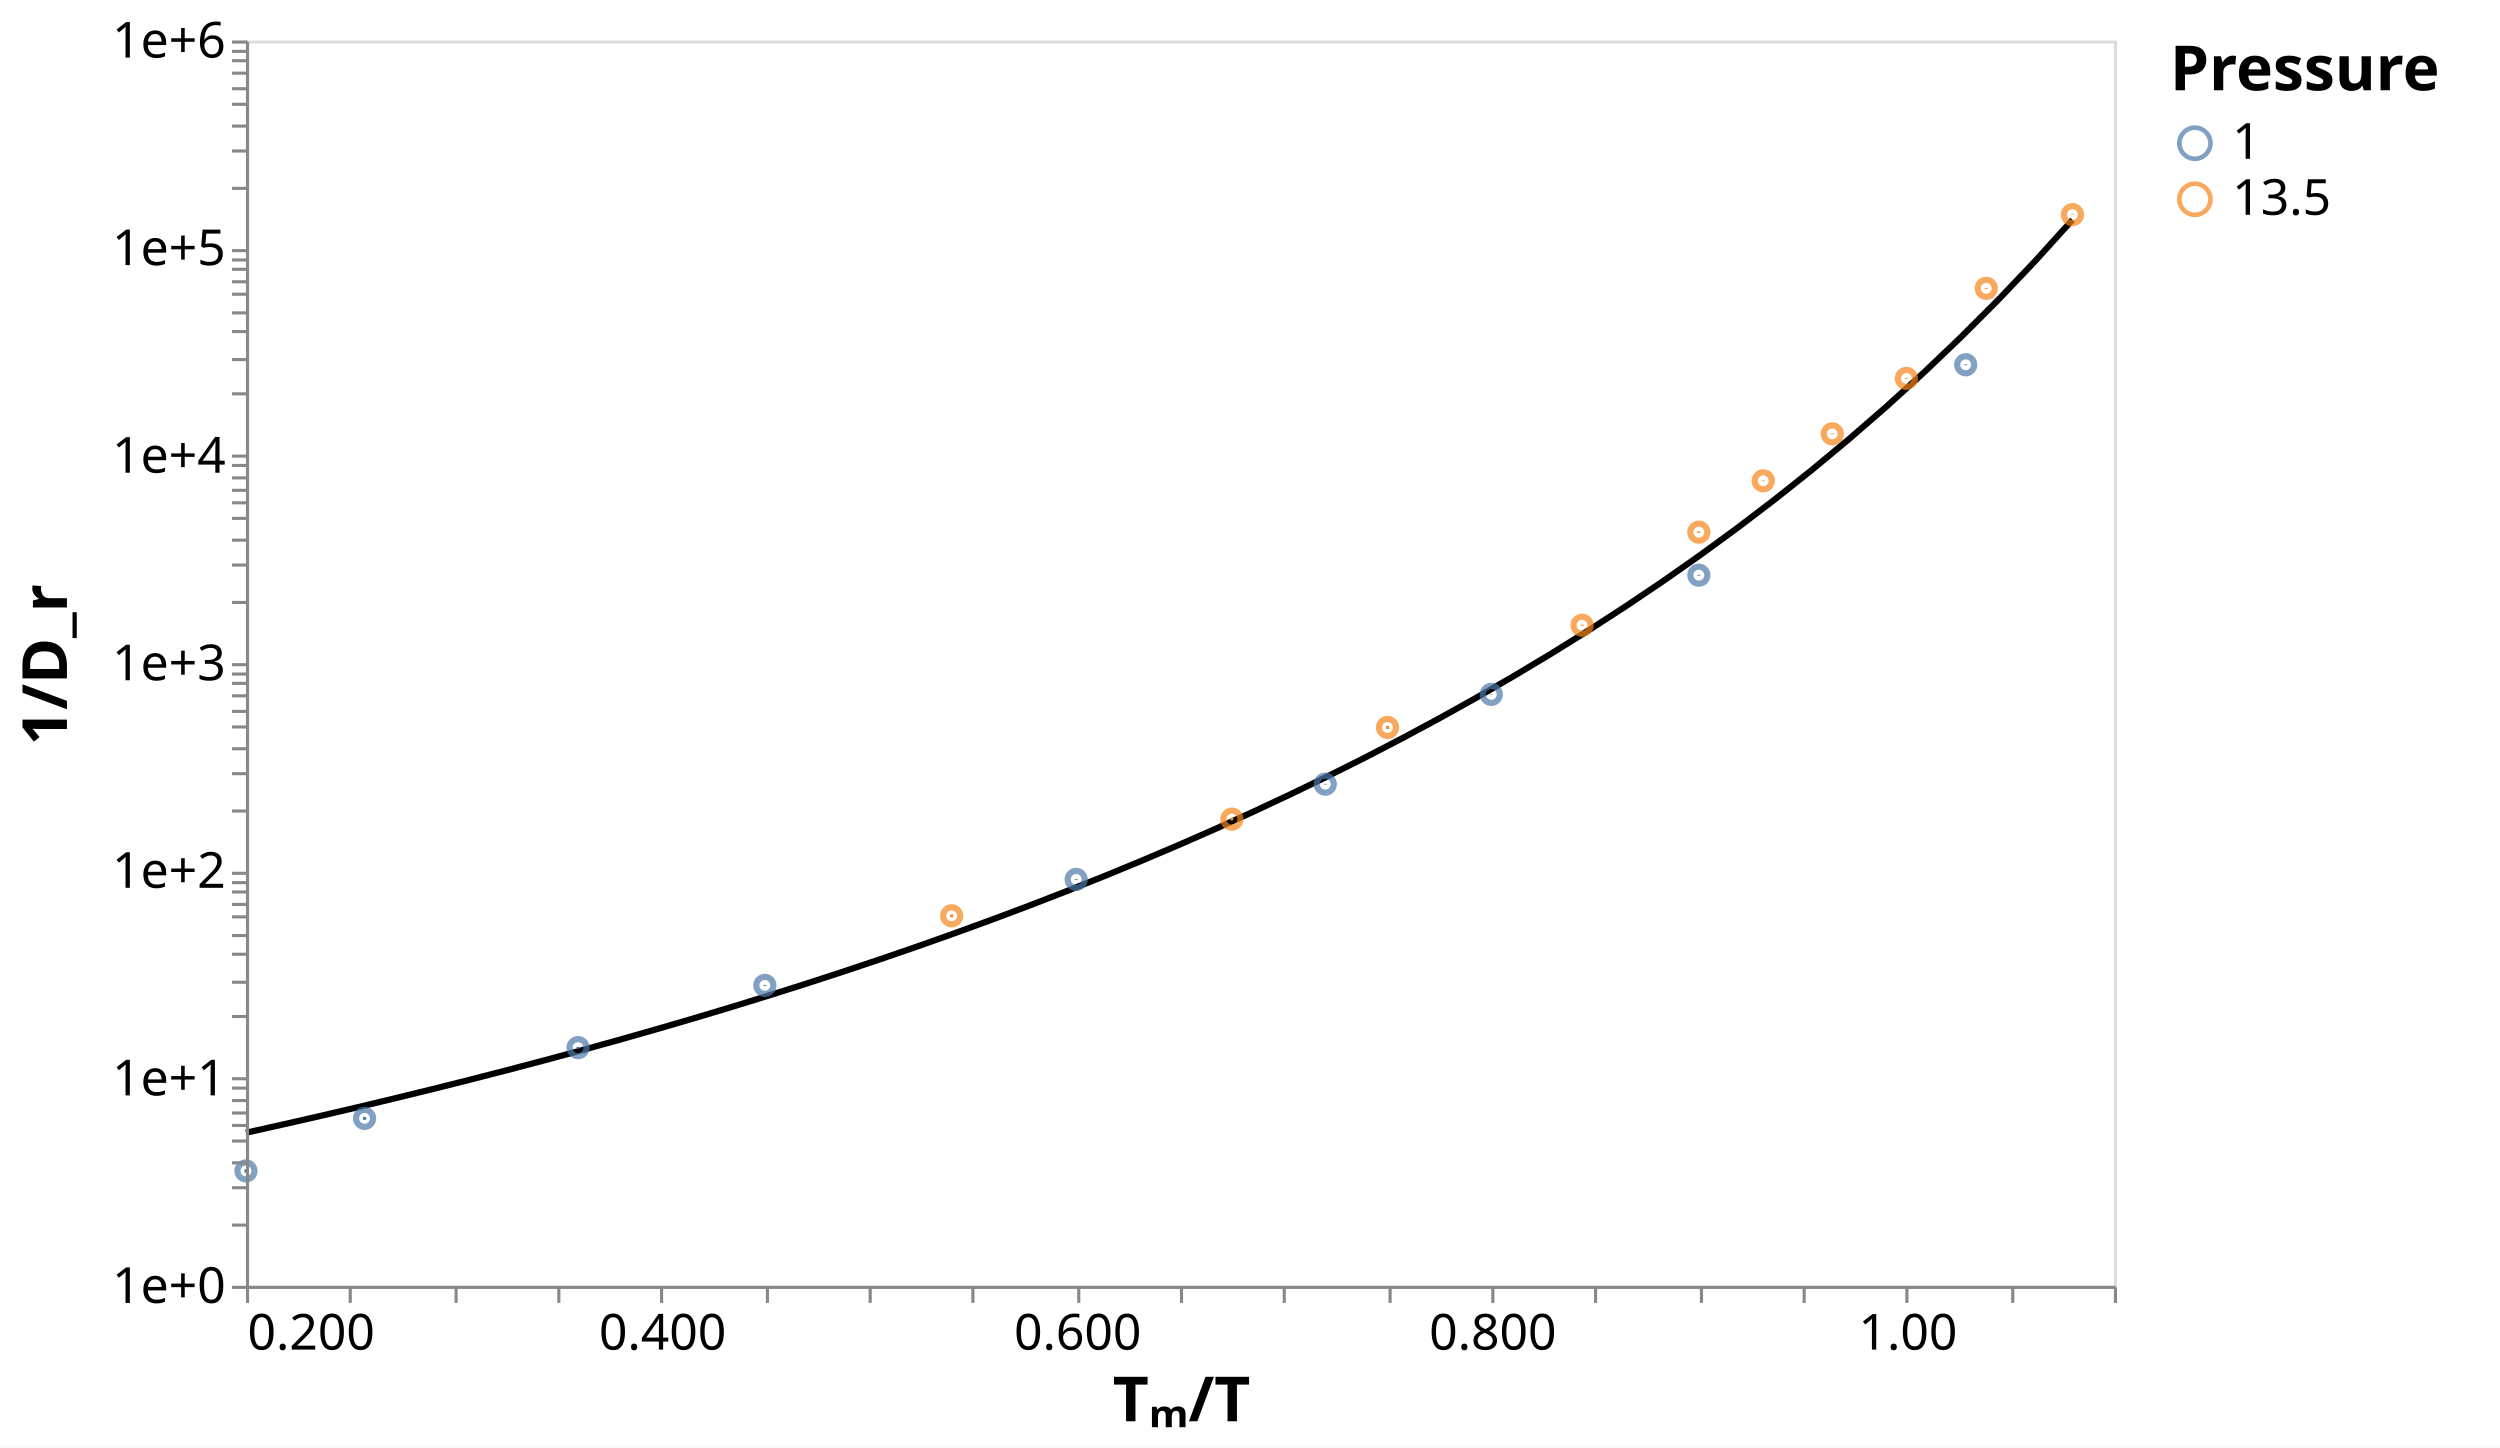
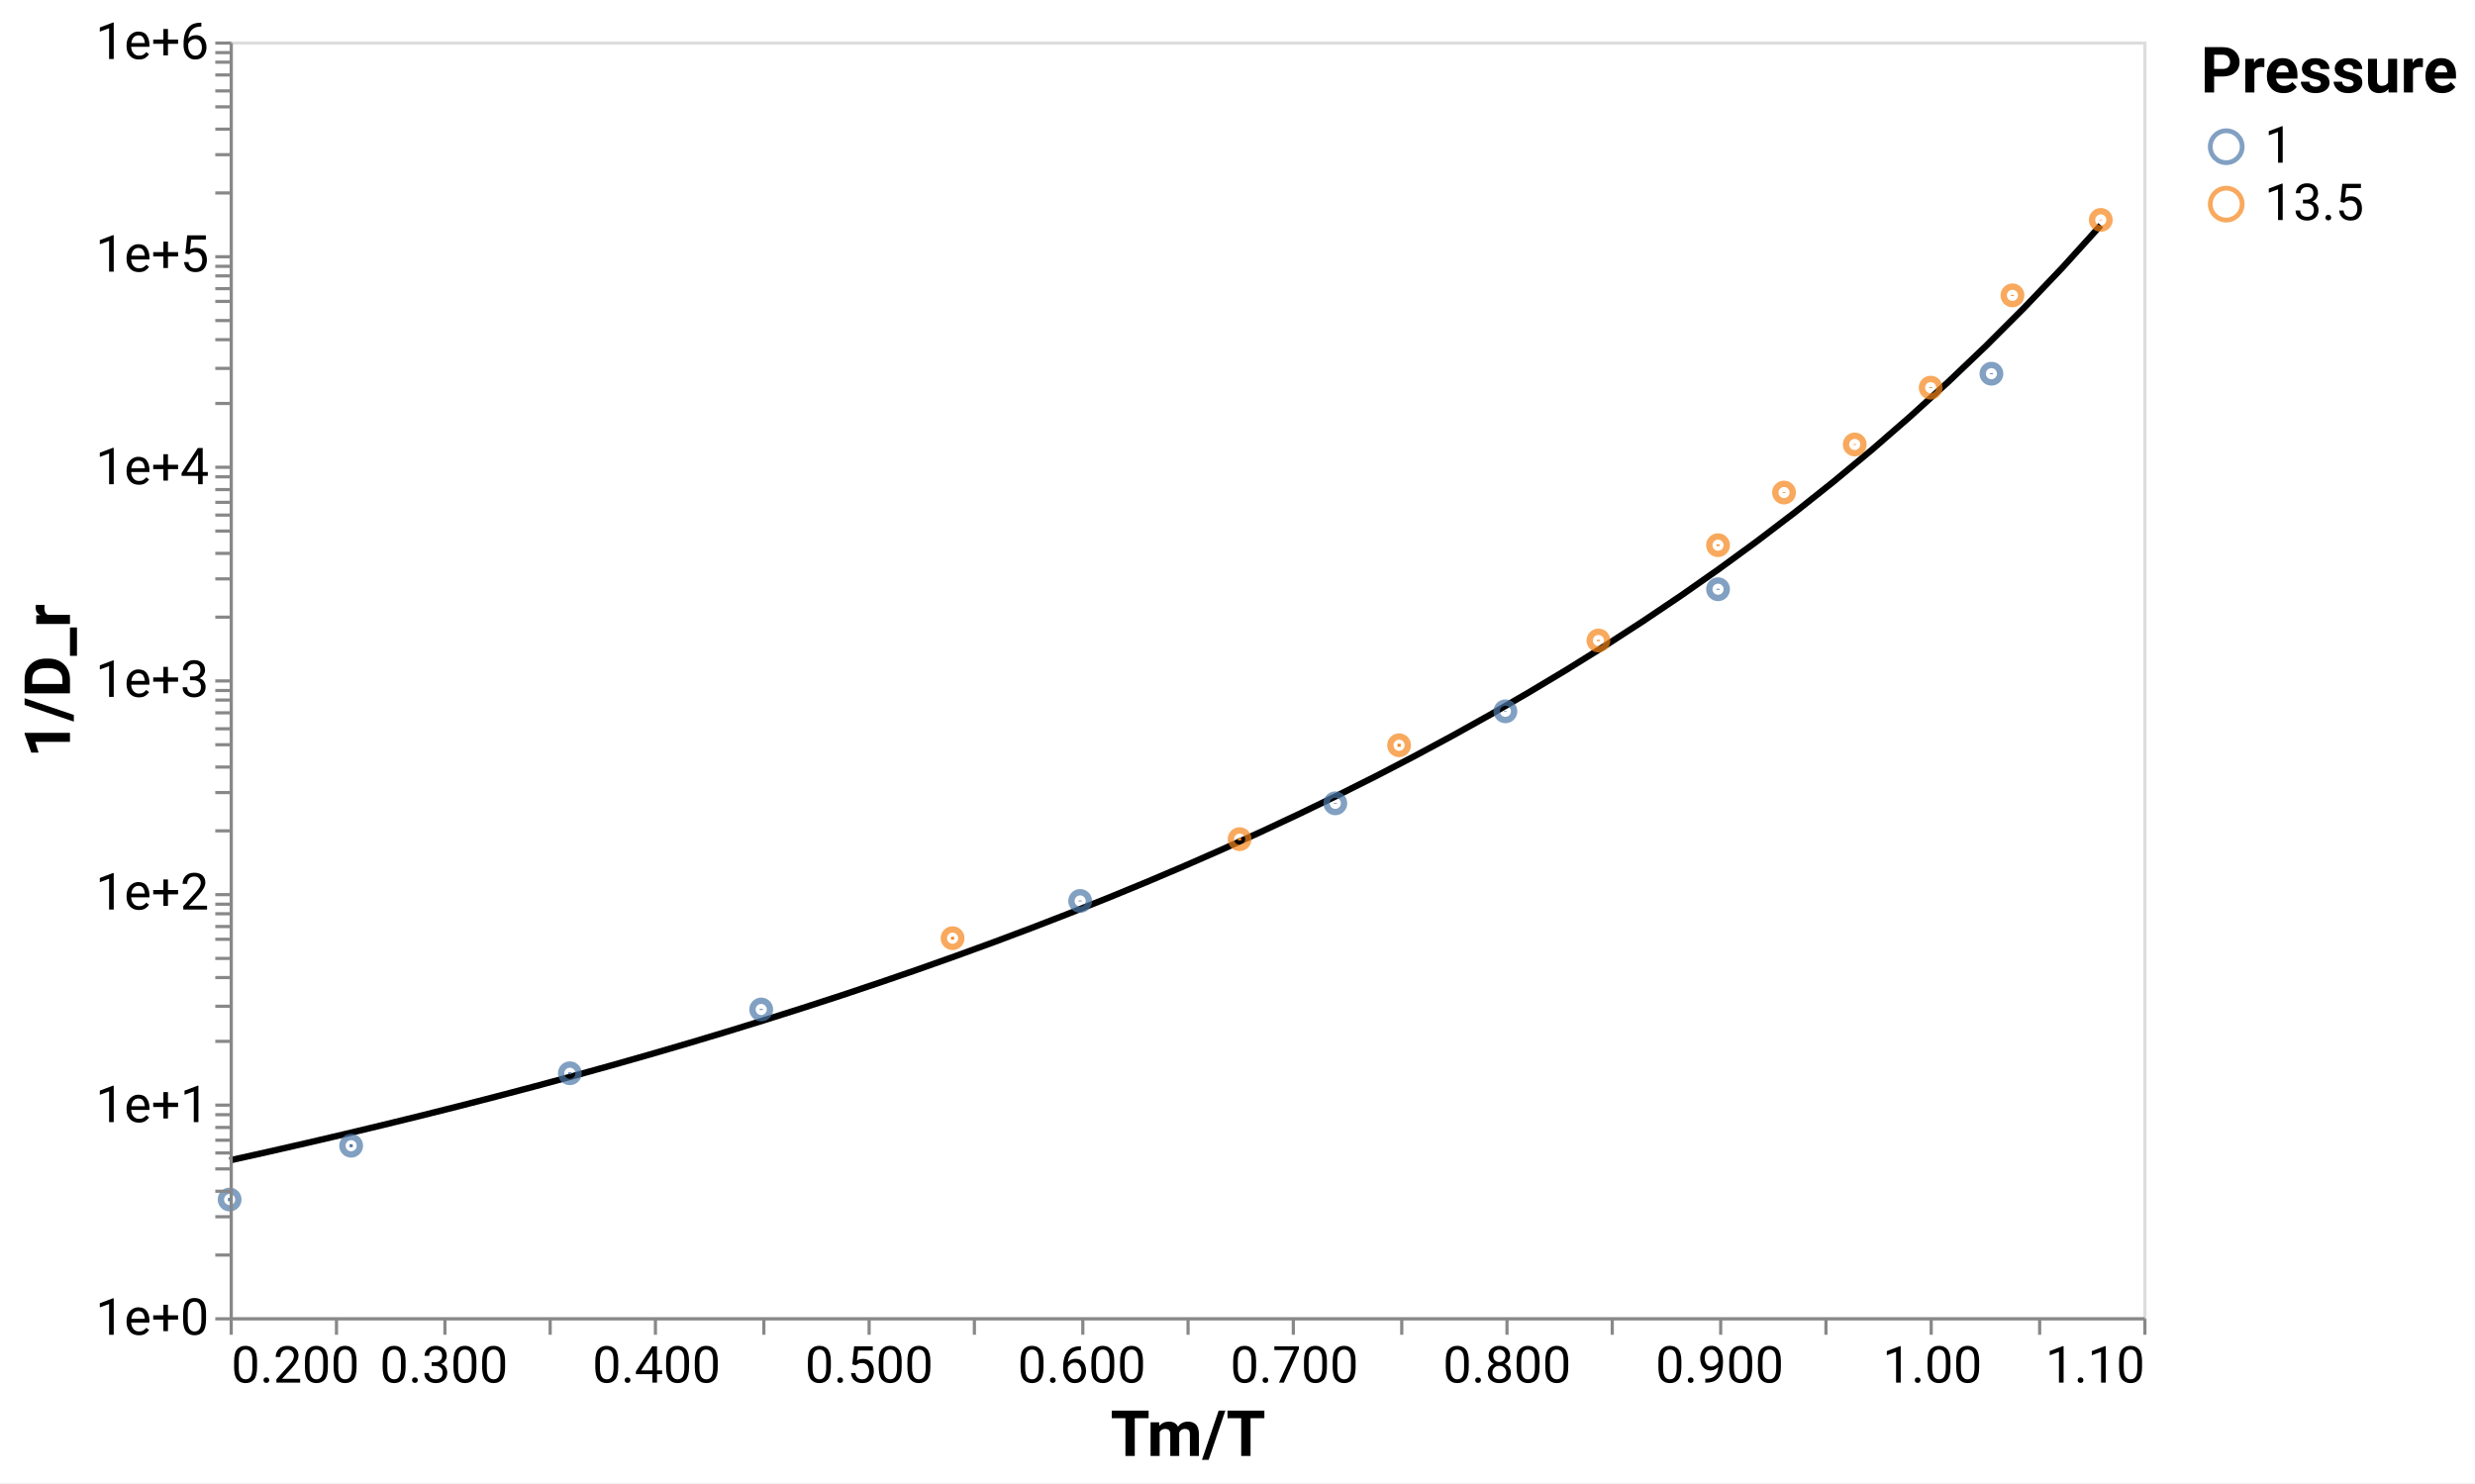
- <svg xmlns="http://www.w3.org/2000/svg" class="marks" width="803" height="465" viewBox="0 0 803 465" version="1.1">
-   <rect width="803" height="465" style="fill: white;" />
-   <g transform="translate(79,13)">
+ <svg xmlns="http://www.w3.org/2000/svg" class="marks" width="776" height="465" viewBox="0 0 776 465" version="1.1">
+   <rect width="776" height="465" style="fill: white;" />
+   <g transform="translate(72,13)">
    <g class="mark-group role-frame root">
      <g transform="translate(0,0)">
        <path class="background" d="M0.5,0.5h600v400h-600Z" style="fill: none; stroke: #ddd;" />
        <g>
          <g class="mark-line role-mark layer_0_marks">
            <path d="M0,350.83L11.973,348.16L23.946,345.428L35.918,342.632L47.891,339.768L59.864,336.836L71.837,333.831L83.81,330.752L95.782,327.596L107.755,324.36L119.728,321.04L131.701,317.633L143.673,314.137L155.646,310.547L167.619,306.859L179.592,303.07L191.565,299.175L203.537,295.17L215.51,291.05L227.483,286.81L239.456,282.445L251.429,277.948L263.401,273.315L275.374,268.538L287.347,263.612L299.32,258.528L311.293,253.279L323.265,247.857L335.238,242.253L347.211,236.459L359.184,230.463L371.156,224.256L383.129,217.826L395.102,211.16L407.075,204.246L419.048,197.07L431.02,189.615L442.993,181.867L454.966,173.806L466.939,165.414L478.912,156.67L490.884,147.551L502.857,138.033L514.83,128.089L526.803,117.689L538.776,106.802L550.748,95.392L562.721,83.421L574.694,70.846L586.667,57.621" style="fill: none; stroke: black; stroke-width: 2;" />
          </g>
          <g class="mark-symbol role-mark layer_1_marks">
            <path transform="translate(552.381,104.1675)" d="M2.739,0A2.739,2.739,0,1,1,-2.739,0A2.739,2.739,0,1,1,2.739,0" style="fill: none; stroke: #4c78a8; stroke-width: 2; opacity: 0.7;" />
            <path transform="translate(466.6667,171.7453)" d="M2.739,0A2.739,2.739,0,1,1,-2.739,0A2.739,2.739,0,1,1,2.739,0" style="fill: none; stroke: #4c78a8; stroke-width: 2; opacity: 0.7;" />
            <path transform="translate(400,210.0267)" d="M2.739,0A2.739,2.739,0,1,1,-2.739,0A2.739,2.739,0,1,1,2.739,0" style="fill: none; stroke: #4c78a8; stroke-width: 2; opacity: 0.7;" />
            <path transform="translate(346.6667,238.8739)" d="M2.739,0A2.739,2.739,0,1,1,-2.739,0A2.739,2.739,0,1,1,2.739,0" style="fill: none; stroke: #4c78a8; stroke-width: 2; opacity: 0.7;" />
            <path transform="translate(266.6667,269.4793)" d="M2.739,0A2.739,2.739,0,1,1,-2.739,0A2.739,2.739,0,1,1,2.739,0" style="fill: none; stroke: #4c78a8; stroke-width: 2; opacity: 0.7;" />
            <path transform="translate(166.6667,303.513)" d="M2.739,0A2.739,2.739,0,1,1,-2.739,0A2.739,2.739,0,1,1,2.739,0" style="fill: none; stroke: #4c78a8; stroke-width: 2; opacity: 0.7;" />
            <path transform="translate(106.6667,323.5065)" d="M2.739,0A2.739,2.739,0,1,1,-2.739,0A2.739,2.739,0,1,1,2.739,0" style="fill: none; stroke: #4c78a8; stroke-width: 2; opacity: 0.7;" />
            <path transform="translate(586.6667,55.95055)" d="M2.739,0A2.739,2.739,0,1,1,-2.739,0A2.739,2.739,0,1,1,2.739,0" style="fill: none; stroke: #f58518; stroke-width: 2; opacity: 0.7;" />
            <path transform="translate(558.9744,79.60479)" d="M2.739,0A2.739,2.739,0,1,1,-2.739,0A2.739,2.739,0,1,1,2.739,0" style="fill: none; stroke: #f58518; stroke-width: 2; opacity: 0.7;" />
            <path transform="translate(533.3333,108.5469)" d="M2.739,0A2.739,2.739,0,1,1,-2.739,0A2.739,2.739,0,1,1,2.739,0" style="fill: none; stroke: #f58518; stroke-width: 2; opacity: 0.7;" />
            <path transform="translate(38.09524,346.2239)" d="M2.739,0A2.739,2.739,0,1,1,-2.739,0A2.739,2.739,0,1,1,2.739,0" style="fill: none; stroke: #4c78a8; stroke-width: 2; opacity: 0.7;" />
            <path transform="translate(509.5238,126.3613)" d="M2.739,0A2.739,2.739,0,1,1,-2.739,0A2.739,2.739,0,1,1,2.739,0" style="fill: none; stroke: #f58518; stroke-width: 2; opacity: 0.7;" />
            <path transform="translate(487.3563,141.4305)" d="M2.739,0A2.739,2.739,0,1,1,-2.739,0A2.739,2.739,0,1,1,2.739,0" style="fill: none; stroke: #f58518; stroke-width: 2; opacity: 0.7;" />
            <path transform="translate(466.6667,157.9406)" d="M2.739,0A2.739,2.739,0,1,1,-2.739,0A2.739,2.739,0,1,1,2.739,0" style="fill: none; stroke: #f58518; stroke-width: 2; opacity: 0.7;" />
            <path transform="translate(429.1667,187.8273)" d="M2.739,0A2.739,2.739,0,1,1,-2.739,0A2.739,2.739,0,1,1,2.739,0" style="fill: none; stroke: #f58518; stroke-width: 2; opacity: 0.7;" />
            <path transform="translate(0,363.1006)" d="M2.739,0A2.739,2.739,0,1,1,-2.739,0A2.739,2.739,0,1,1,2.739,0" style="fill: none; stroke: #4c78a8; stroke-width: 2; opacity: 0.7;" />
            <path transform="translate(366.6667,220.6685)" d="M2.739,0A2.739,2.739,0,1,1,-2.739,0A2.739,2.739,0,1,1,2.739,0" style="fill: none; stroke: #f58518; stroke-width: 2; opacity: 0.7;" />
            <path transform="translate(316.6667,250.1076)" d="M2.739,0A2.739,2.739,0,1,1,-2.739,0A2.739,2.739,0,1,1,2.739,0" style="fill: none; stroke: #f58518; stroke-width: 2; opacity: 0.7;" />
            <path transform="translate(226.6667,281.155)" d="M2.739,0A2.739,2.739,0,1,1,-2.739,0A2.739,2.739,0,1,1,2.739,0" style="fill: none; stroke: #f58518; stroke-width: 2; opacity: 0.7;" />
          </g>
          <g class="mark-rule role-mark layer_2_layer_0_marks">
            <line transform="translate(552.381,104.2945)" x2="0" y2="-0.254" style="fill: none; stroke: #4c78a8;" />
            <line transform="translate(466.6667,171.8839)" x2="0" y2="-0.277" style="fill: none; stroke: #4c78a8;" />
            <line transform="translate(400,210.1069)" x2="0" y2="-0.16" style="fill: none; stroke: #4c78a8;" />
            <line transform="translate(346.6667,238.9756)" x2="0" y2="-0.203" style="fill: none; stroke: #4c78a8;" />
            <line transform="translate(266.6667,269.5965)" x2="0" y2="-0.234" style="fill: none; stroke: #4c78a8;" />
            <line transform="translate(166.6667,303.6604)" x2="0" y2="-0.294" style="fill: none; stroke: #4c78a8;" />
            <line transform="translate(106.6667,323.7975)" x2="0" y2="-0.579" style="fill: none; stroke: #4c78a8;" />
            <line transform="translate(586.6667,56.03205)" x2="0" y2="-0.163" style="fill: none; stroke: #f58518;" />
            <line transform="translate(558.9744,79.74594)" x2="0" y2="-0.282" style="fill: none; stroke: #f58518;" />
            <line transform="translate(533.3333,108.6628)" x2="0" y2="-0.231" style="fill: none; stroke: #f58518;" />
            <line transform="translate(38.09524,346.6955)" x2="0" y2="-0.936" style="fill: none; stroke: #4c78a8;" />
            <line transform="translate(509.5238,126.4661)" x2="0" y2="-0.209" style="fill: none; stroke: #f58518;" />
            <line transform="translate(487.3563,141.5354)" x2="0" y2="-0.209" style="fill: none; stroke: #f58518;" />
            <line transform="translate(466.6667,158.1671)" x2="0" y2="-0.451" style="fill: none; stroke: #f58518;" />
            <line transform="translate(429.1667,187.9985)" x2="0" y2="-0.341" style="fill: none; stroke: #f58518;" />
            <line transform="translate(0,363.6397)" x2="0" y2="-1.068" style="fill: none; stroke: #4c78a8;" />
            <line transform="translate(366.6667,221.1417)" x2="0" y2="-0.939" style="fill: none; stroke: #f58518;" />
            <line transform="translate(316.6667,250.5134)" x2="0" y2="-0.806" style="fill: none; stroke: #f58518;" />
            <line transform="translate(226.6667,281.5809)" x2="0" y2="-0.846" style="fill: none; stroke: #f58518;" />
          </g>
          <g class="mark-group role-legend">
            <g transform="translate(618,0)">
-               <path class="background" d="M0,0h101v59h-101Z" style="pointer-events: none; fill: none;" />
+               <path class="background" d="M0,0h81v59h-81Z" style="pointer-events: none; fill: none;" />
              <g>
                <g class="mark-group role-legend-entry">
                  <g transform="translate(0,25)">
                    <path class="background" d="M0,0h0v0h0Z" style="pointer-events: none; fill: none;" />
                    <g>
                      <g class="mark-group role-scope">
                        <g transform="translate(0,0)">
-                           <path class="background" d="M0,0h55v16h-55Z" style="pointer-events: none; fill: none; opacity: 1;" />
+                           <path class="background" d="M0,0h51.217v16h-51.217Z" style="pointer-events: none; fill: none; opacity: 1;" />
                          <g>
                            <g class="mark-symbol role-legend-symbol" style="pointer-events: none;">
                              <path transform="translate(8,8)" d="M5,0A5,5,0,1,1,-5,0A5,5,0,1,1,5,0" style="fill: none; stroke: #4c78a8; stroke-width: 1.5; opacity: 0.7;" />
                            </g>
                            <g class="mark-text role-legend-label" style="pointer-events: none;">
-                               <text text-anchor="start" transform="translate(20,13)" style="font-family: sans-serif; font-size: 16px; fill: #000; opacity: 1;">1</text>
+                               <text text-anchor="start" transform="translate(20,13)" style="font-family: Roboto; font-size: 16px; fill: #000; opacity: 1;">1</text>
                            </g>
                          </g>
+                           <path class="foreground" d="" style="pointer-events: none; display: none; fill: none;" />
                        </g>
                        <g transform="translate(0,18)">
-                           <path class="background" d="M0,0h55v16h-55Z" style="pointer-events: none; fill: none; opacity: 1;" />
+                           <path class="background" d="M0,0h51.217v16h-51.217Z" style="pointer-events: none; fill: none; opacity: 1;" />
                          <g>
                            <g class="mark-symbol role-legend-symbol" style="pointer-events: none;">
                              <path transform="translate(8,8)" d="M5,0A5,5,0,1,1,-5,0A5,5,0,1,1,5,0" style="fill: none; stroke: #f58518; stroke-width: 1.5; opacity: 0.7;" />
                            </g>
                            <g class="mark-text role-legend-label" style="pointer-events: none;">
-                               <text text-anchor="start" transform="translate(20,13)" style="font-family: sans-serif; font-size: 16px; fill: #000; opacity: 1;">13.5</text>
+                               <text text-anchor="start" transform="translate(20,13)" style="font-family: Roboto; font-size: 16px; fill: #000; opacity: 1;">13.5</text>
                            </g>
                          </g>
+                           <path class="foreground" d="" style="pointer-events: none; display: none; fill: none;" />
                        </g>
                      </g>
                    </g>
+                     <path class="foreground" d="" style="pointer-events: none; display: none; fill: none;" />
                  </g>
                </g>
                <g class="mark-text role-legend-title" style="pointer-events: none;">
-                   <text text-anchor="start" transform="translate(0,16)" style="font-family: sans-serif; font-size: 20px; font-weight: bold; fill: #000; opacity: 1;">Pressure</text>
+                   <text text-anchor="start" transform="translate(0,16)" style="font-family: Roboto; font-size: 20px; font-weight: bold; fill: #000; opacity: 1;">Pressure</text>
                </g>
              </g>
+               <path class="foreground" d="" style="pointer-events: none; display: none; fill: none;" />
            </g>
          </g>
          <g class="mark-group role-axis">
            <g transform="translate(0.5,400.5)">
              <path class="background" d="M0,0h0v0h0Z" style="pointer-events: none; fill: none;" />
              <g>
                <g class="mark-rule role-axis-tick" style="pointer-events: none;">
                  <line transform="translate(0,0)" x2="0" y2="5" style="fill: none; stroke: #888; stroke-width: 1; opacity: 1;" />
                  <line transform="translate(33,0)" x2="0" y2="5" style="fill: none; stroke: #888; stroke-width: 1; opacity: 1;" />
                  <line transform="translate(67,0)" x2="0" y2="5" style="fill: none; stroke: #888; stroke-width: 1; opacity: 1;" />
                  <line transform="translate(100,0)" x2="0" y2="5" style="fill: none; stroke: #888; stroke-width: 1; opacity: 1;" />
                  <line transform="translate(133,0)" x2="0" y2="5" style="fill: none; stroke: #888; stroke-width: 1; opacity: 1;" />
                  <line transform="translate(167,0)" x2="0" y2="5" style="fill: none; stroke: #888; stroke-width: 1; opacity: 1;" />
                  <line transform="translate(200,0)" x2="0" y2="5" style="fill: none; stroke: #888; stroke-width: 1; opacity: 1;" />
                  <line transform="translate(233,0)" x2="0" y2="5" style="fill: none; stroke: #888; stroke-width: 1; opacity: 1;" />
                  <line transform="translate(267,0)" x2="0" y2="5" style="fill: none; stroke: #888; stroke-width: 1; opacity: 1;" />
                  <line transform="translate(300,0)" x2="0" y2="5" style="fill: none; stroke: #888; stroke-width: 1; opacity: 1;" />
                  <line transform="translate(333,0)" x2="0" y2="5" style="fill: none; stroke: #888; stroke-width: 1; opacity: 1;" />
                  <line transform="translate(367,0)" x2="0" y2="5" style="fill: none; stroke: #888; stroke-width: 1; opacity: 1;" />
                  <line transform="translate(400,0)" x2="0" y2="5" style="fill: none; stroke: #888; stroke-width: 1; opacity: 1;" />
                  <line transform="translate(433,0)" x2="0" y2="5" style="fill: none; stroke: #888; stroke-width: 1; opacity: 1;" />
                  <line transform="translate(467,0)" x2="0" y2="5" style="fill: none; stroke: #888; stroke-width: 1; opacity: 1;" />
                  <line transform="translate(500,0)" x2="0" y2="5" style="fill: none; stroke: #888; stroke-width: 1; opacity: 1;" />
                  <line transform="translate(533,0)" x2="0" y2="5" style="fill: none; stroke: #888; stroke-width: 1; opacity: 1;" />
                  <line transform="translate(567,0)" x2="0" y2="5" style="fill: none; stroke: #888; stroke-width: 1; opacity: 1;" />
                  <line transform="translate(600,0)" x2="0" y2="5" style="fill: none; stroke: #888; stroke-width: 1; opacity: 1;" />
                </g>
                <g class="mark-text role-axis-label" style="pointer-events: none;">
-                   <text text-anchor="start" transform="translate(0,20)" style="font-family: sans-serif; font-size: 16px; fill: #000; opacity: 1;">0.200</text>
-                   <text text-anchor="middle" transform="translate(33.33333,20)" style="font-family: sans-serif; font-size: 16px; fill: #000; opacity: 0;">0.250</text>
-                   <text text-anchor="middle" transform="translate(66.66667,20)" style="font-family: sans-serif; font-size: 16px; fill: #000; opacity: 0;">0.300</text>
-                   <text text-anchor="middle" transform="translate(100,20)" style="font-family: sans-serif; font-size: 16px; fill: #000; opacity: 0;">0.350</text>
-                   <text text-anchor="middle" transform="translate(133.3333,20)" style="font-family: sans-serif; font-size: 16px; fill: #000; opacity: 1;">0.400</text>
-                   <text text-anchor="middle" transform="translate(166.6667,20)" style="font-family: sans-serif; font-size: 16px; fill: #000; opacity: 0;">0.450</text>
-                   <text text-anchor="middle" transform="translate(200,20)" style="font-family: sans-serif; font-size: 16px; fill: #000; opacity: 0;">0.500</text>
-                   <text text-anchor="middle" transform="translate(233.3333,20)" style="font-family: sans-serif; font-size: 16px; fill: #000; opacity: 0;">0.550</text>
-                   <text text-anchor="middle" transform="translate(266.6667,20)" style="font-family: sans-serif; font-size: 16px; fill: #000; opacity: 1;">0.600</text>
-                   <text text-anchor="middle" transform="translate(300,20)" style="font-family: sans-serif; font-size: 16px; fill: #000; opacity: 0;">0.650</text>
-                   <text text-anchor="middle" transform="translate(333.3333,20)" style="font-family: sans-serif; font-size: 16px; fill: #000; opacity: 0;">0.700</text>
-                   <text text-anchor="middle" transform="translate(366.6667,20)" style="font-family: sans-serif; font-size: 16px; fill: #000; opacity: 0;">0.750</text>
-                   <text text-anchor="middle" transform="translate(400,20)" style="font-family: sans-serif; font-size: 16px; fill: #000; opacity: 1;">0.800</text>
-                   <text text-anchor="middle" transform="translate(433.3333,20)" style="font-family: sans-serif; font-size: 16px; fill: #000; opacity: 0;">0.850</text>
-                   <text text-anchor="middle" transform="translate(466.6667,20)" style="font-family: sans-serif; font-size: 16px; fill: #000; opacity: 0;">0.900</text>
-                   <text text-anchor="middle" transform="translate(500,20)" style="font-family: sans-serif; font-size: 16px; fill: #000; opacity: 0;">0.950</text>
-                   <text text-anchor="middle" transform="translate(533.3333,20)" style="font-family: sans-serif; font-size: 16px; fill: #000; opacity: 1;">1.00</text>
-                   <text text-anchor="middle" transform="translate(566.6667,20)" style="font-family: sans-serif; font-size: 16px; fill: #000; opacity: 0;">1.05</text>
-                   <text text-anchor="end" transform="translate(600,20)" style="font-family: sans-serif; font-size: 16px; fill: #000; opacity: 0;">1.10</text>
+                   <text text-anchor="start" transform="translate(0,20)" style="font-family: Roboto; font-size: 16px; fill: #000; opacity: 1;">0.200</text>
+                   <text text-anchor="middle" transform="translate(33.33333,20)" style="font-family: Roboto; font-size: 16px; fill: #000; opacity: 0;">0.250</text>
+                   <text text-anchor="middle" transform="translate(66.66667,20)" style="font-family: Roboto; font-size: 16px; fill: #000; opacity: 1;">0.300</text>
+                   <text text-anchor="middle" transform="translate(100,20)" style="font-family: Roboto; font-size: 16px; fill: #000; opacity: 0;">0.350</text>
+                   <text text-anchor="middle" transform="translate(133.3333,20)" style="font-family: Roboto; font-size: 16px; fill: #000; opacity: 1;">0.400</text>
+                   <text text-anchor="middle" transform="translate(166.6667,20)" style="font-family: Roboto; font-size: 16px; fill: #000; opacity: 0;">0.450</text>
+                   <text text-anchor="middle" transform="translate(200,20)" style="font-family: Roboto; font-size: 16px; fill: #000; opacity: 1;">0.500</text>
+                   <text text-anchor="middle" transform="translate(233.3333,20)" style="font-family: Roboto; font-size: 16px; fill: #000; opacity: 0;">0.550</text>
+                   <text text-anchor="middle" transform="translate(266.6667,20)" style="font-family: Roboto; font-size: 16px; fill: #000; opacity: 1;">0.600</text>
+                   <text text-anchor="middle" transform="translate(300,20)" style="font-family: Roboto; font-size: 16px; fill: #000; opacity: 0;">0.650</text>
+                   <text text-anchor="middle" transform="translate(333.3333,20)" style="font-family: Roboto; font-size: 16px; fill: #000; opacity: 1;">0.700</text>
+                   <text text-anchor="middle" transform="translate(366.6667,20)" style="font-family: Roboto; font-size: 16px; fill: #000; opacity: 0;">0.750</text>
+                   <text text-anchor="middle" transform="translate(400,20)" style="font-family: Roboto; font-size: 16px; fill: #000; opacity: 1;">0.800</text>
+                   <text text-anchor="middle" transform="translate(433.3333,20)" style="font-family: Roboto; font-size: 16px; fill: #000; opacity: 0;">0.850</text>
+                   <text text-anchor="middle" transform="translate(466.6667,20)" style="font-family: Roboto; font-size: 16px; fill: #000; opacity: 1;">0.900</text>
+                   <text text-anchor="middle" transform="translate(500,20)" style="font-family: Roboto; font-size: 16px; fill: #000; opacity: 0;">0.950</text>
+                   <text text-anchor="middle" transform="translate(533.3333,20)" style="font-family: Roboto; font-size: 16px; fill: #000; opacity: 1;">1.00</text>
+                   <text text-anchor="middle" transform="translate(566.6667,20)" style="font-family: Roboto; font-size: 16px; fill: #000; opacity: 0;">1.05</text>
+                   <text text-anchor="end" transform="translate(600,20)" style="font-family: Roboto; font-size: 16px; fill: #000; opacity: 1;">1.10</text>
                </g>
                <g class="mark-rule role-axis-domain" style="pointer-events: none;">
                  <line transform="translate(0,0)" x2="600" y2="0" style="fill: none; stroke: #888; stroke-width: 1; opacity: 1;" />
                </g>
                <g class="mark-text role-axis-title" style="pointer-events: none;">
-                   <text text-anchor="middle" transform="translate(300,43)" style="font-family: sans-serif; font-size: 20px; font-weight: bold; fill: #000; opacity: 1;">Tₘ/T</text>
+                   <text text-anchor="middle" transform="translate(300,43)" style="font-family: Roboto; font-size: 20px; font-weight: bold; fill: #000; opacity: 1;">Tm/T</text>
                </g>
              </g>
+               <path class="foreground" d="" style="pointer-events: none; display: none; fill: none;" />
            </g>
          </g>
          <g class="mark-group role-axis">
            <g transform="translate(0.5,0.5)">
              <path class="background" d="M0,0h0v0h0Z" style="pointer-events: none; fill: none;" />
              <g>
                <g class="mark-rule role-axis-tick" style="pointer-events: none;">
                  <line transform="translate(0,400)" x2="-5" y2="0" style="fill: none; stroke: #888; stroke-width: 1; opacity: 1;" />
                  <line transform="translate(0,380)" x2="-5" y2="0" style="fill: none; stroke: #888; stroke-width: 1; opacity: 1;" />
                  <line transform="translate(0,368)" x2="-5" y2="0" style="fill: none; stroke: #888; stroke-width: 1; opacity: 1;" />
                  <line transform="translate(0,360)" x2="-5" y2="0" style="fill: none; stroke: #888; stroke-width: 1; opacity: 1;" />
                  <line transform="translate(0,353)" x2="-5" y2="0" style="fill: none; stroke: #888; stroke-width: 1; opacity: 1;" />
                  <line transform="translate(0,348)" x2="-5" y2="0" style="fill: none; stroke: #888; stroke-width: 1; opacity: 1;" />
                  <line transform="translate(0,344)" x2="-5" y2="0" style="fill: none; stroke: #888; stroke-width: 1; opacity: 1;" />
                  <line transform="translate(0,340)" x2="-5" y2="0" style="fill: none; stroke: #888; stroke-width: 1; opacity: 1;" />
                  <line transform="translate(0,336)" x2="-5" y2="0" style="fill: none; stroke: #888; stroke-width: 1; opacity: 1;" />
                  <line transform="translate(0,333)" x2="-5" y2="0" style="fill: none; stroke: #888; stroke-width: 1; opacity: 1;" />
                  <line transform="translate(0,313)" x2="-5" y2="0" style="fill: none; stroke: #888; stroke-width: 1; opacity: 1;" />
                  <line transform="translate(0,302)" x2="-5" y2="0" style="fill: none; stroke: #888; stroke-width: 1; opacity: 1;" />
                  <line transform="translate(0,293)" x2="-5" y2="0" style="fill: none; stroke: #888; stroke-width: 1; opacity: 1;" />
                  <line transform="translate(0,287)" x2="-5" y2="0" style="fill: none; stroke: #888; stroke-width: 1; opacity: 1;" />
                  <line transform="translate(0,281)" x2="-5" y2="0" style="fill: none; stroke: #888; stroke-width: 1; opacity: 1;" />
                  <line transform="translate(0,277)" x2="-5" y2="0" style="fill: none; stroke: #888; stroke-width: 1; opacity: 1;" />
                  <line transform="translate(0,273)" x2="-5" y2="0" style="fill: none; stroke: #888; stroke-width: 1; opacity: 1;" />
                  <line transform="translate(0,270)" x2="-5" y2="0" style="fill: none; stroke: #888; stroke-width: 1; opacity: 1;" />
                  <line transform="translate(0,267)" x2="-5" y2="0" style="fill: none; stroke: #888; stroke-width: 1; opacity: 1;" />
                  <line transform="translate(0,247)" x2="-5" y2="0" style="fill: none; stroke: #888; stroke-width: 1; opacity: 1;" />
                  <line transform="translate(0,235)" x2="-5" y2="0" style="fill: none; stroke: #888; stroke-width: 1; opacity: 1;" />
                  <line transform="translate(0,227)" x2="-5" y2="0" style="fill: none; stroke: #888; stroke-width: 1; opacity: 1;" />
                  <line transform="translate(0,220)" x2="-5" y2="0" style="fill: none; stroke: #888; stroke-width: 1; opacity: 1;" />
                  <line transform="translate(0,215)" x2="-5" y2="0" style="fill: none; stroke: #888; stroke-width: 1; opacity: 1;" />
                  <line transform="translate(0,210)" x2="-5" y2="0" style="fill: none; stroke: #888; stroke-width: 1; opacity: 1;" />
                  <line transform="translate(0,206)" x2="-5" y2="0" style="fill: none; stroke: #888; stroke-width: 1; opacity: 1;" />
                  <line transform="translate(0,203)" x2="-5" y2="0" style="fill: none; stroke: #888; stroke-width: 1; opacity: 1;" />
                  <line transform="translate(0,200)" x2="-5" y2="0" style="fill: none; stroke: #888; stroke-width: 1; opacity: 1;" />
                  <line transform="translate(0,180)" x2="-5" y2="0" style="fill: none; stroke: #888; stroke-width: 1; opacity: 1;" />
                  <line transform="translate(0,168)" x2="-5" y2="0" style="fill: none; stroke: #888; stroke-width: 1; opacity: 1;" />
                  <line transform="translate(0,160)" x2="-5" y2="0" style="fill: none; stroke: #888; stroke-width: 1; opacity: 1;" />
                  <line transform="translate(0,153)" x2="-5" y2="0" style="fill: none; stroke: #888; stroke-width: 1; opacity: 1;" />
                  <line transform="translate(0,148)" x2="-5" y2="0" style="fill: none; stroke: #888; stroke-width: 1; opacity: 1;" />
                  <line transform="translate(0,144)" x2="-5" y2="0" style="fill: none; stroke: #888; stroke-width: 1; opacity: 1;" />
                  <line transform="translate(0,140)" x2="-5" y2="0" style="fill: none; stroke: #888; stroke-width: 1; opacity: 1;" />
                  <line transform="translate(0,136)" x2="-5" y2="0" style="fill: none; stroke: #888; stroke-width: 1; opacity: 1;" />
                  <line transform="translate(0,133)" x2="-5" y2="0" style="fill: none; stroke: #888; stroke-width: 1; opacity: 1;" />
                  <line transform="translate(0,113)" x2="-5" y2="0" style="fill: none; stroke: #888; stroke-width: 1; opacity: 1;" />
                  <line transform="translate(0,102)" x2="-5" y2="0" style="fill: none; stroke: #888; stroke-width: 1; opacity: 1;" />
                  <line transform="translate(0,93)" x2="-5" y2="0" style="fill: none; stroke: #888; stroke-width: 1; opacity: 1;" />
                  <line transform="translate(0,87)" x2="-5" y2="0" style="fill: none; stroke: #888; stroke-width: 1; opacity: 1;" />
                  <line transform="translate(0,81)" x2="-5" y2="0" style="fill: none; stroke: #888; stroke-width: 1; opacity: 1;" />
                  <line transform="translate(0,77)" x2="-5" y2="0" style="fill: none; stroke: #888; stroke-width: 1; opacity: 1;" />
                  <line transform="translate(0,73)" x2="-5" y2="0" style="fill: none; stroke: #888; stroke-width: 1; opacity: 1;" />
                  <line transform="translate(0,70)" x2="-5" y2="0" style="fill: none; stroke: #888; stroke-width: 1; opacity: 1;" />
                  <line transform="translate(0,67)" x2="-5" y2="0" style="fill: none; stroke: #888; stroke-width: 1; opacity: 1;" />
                  <line transform="translate(0,47)" x2="-5" y2="0" style="fill: none; stroke: #888; stroke-width: 1; opacity: 1;" />
                  <line transform="translate(0,35)" x2="-5" y2="0" style="fill: none; stroke: #888; stroke-width: 1; opacity: 1;" />
                  <line transform="translate(0,27)" x2="-5" y2="0" style="fill: none; stroke: #888; stroke-width: 1; opacity: 1;" />
                  <line transform="translate(0,20)" x2="-5" y2="0" style="fill: none; stroke: #888; stroke-width: 1; opacity: 1;" />
                  <line transform="translate(0,15)" x2="-5" y2="0" style="fill: none; stroke: #888; stroke-width: 1; opacity: 1;" />
                  <line transform="translate(0,10)" x2="-5" y2="0" style="fill: none; stroke: #888; stroke-width: 1; opacity: 1;" />
                  <line transform="translate(0,6)" x2="-5" y2="0" style="fill: none; stroke: #888; stroke-width: 1; opacity: 1;" />
                  <line transform="translate(0,3)" x2="-5" y2="0" style="fill: none; stroke: #888; stroke-width: 1; opacity: 1;" />
                  <line transform="translate(0,0)" x2="-5" y2="0" style="fill: none; stroke: #888; stroke-width: 1; opacity: 1;" />
                </g>
                <g class="mark-text role-axis-label" style="pointer-events: none;">
-                   <text text-anchor="end" transform="translate(-7,405)" style="font-family: sans-serif; font-size: 16px; fill: #000; opacity: 1;">1e+0</text>
-                   <text text-anchor="end" transform="translate(-7,384.9313)" style="font-family: sans-serif; font-size: 16px; fill: #000; opacity: 1;" />
-                   <text text-anchor="end" transform="translate(-7,373.1919)" style="font-family: sans-serif; font-size: 16px; fill: #000; opacity: 1;" />
-                   <text text-anchor="end" transform="translate(-7,364.8627)" style="font-family: sans-serif; font-size: 16px; fill: #000; opacity: 1;" />
-                   <text text-anchor="end" transform="translate(-7,358.402)" style="font-family: sans-serif; font-size: 16px; fill: #000; opacity: 1;" />
-                   <text text-anchor="end" transform="translate(-7,353.1232)" style="font-family: sans-serif; font-size: 16px; fill: #000; opacity: 1;" />
-                   <text text-anchor="end" transform="translate(-7,348.6601)" style="font-family: sans-serif; font-size: 16px; fill: #000; opacity: 1;" />
-                   <text text-anchor="end" transform="translate(-7,344.794)" style="font-family: sans-serif; font-size: 16px; fill: #000; opacity: 1;" />
-                   <text text-anchor="end" transform="translate(-7,341.3838)" style="font-family: sans-serif; font-size: 16px; fill: #000; opacity: 1;" />
-                   <text text-anchor="end" transform="translate(-7,338.3333)" style="font-family: sans-serif; font-size: 16px; fill: #000; opacity: 1;">1e+1</text>
-                   <text text-anchor="end" transform="translate(-7,318.2647)" style="font-family: sans-serif; font-size: 16px; fill: #000; opacity: 1;" />
-                   <text text-anchor="end" transform="translate(-7,306.5252)" style="font-family: sans-serif; font-size: 16px; fill: #000; opacity: 1;" />
-                   <text text-anchor="end" transform="translate(-7,298.196)" style="font-family: sans-serif; font-size: 16px; fill: #000; opacity: 1;" />
-                   <text text-anchor="end" transform="translate(-7,291.7353)" style="font-family: sans-serif; font-size: 16px; fill: #000; opacity: 1;" />
-                   <text text-anchor="end" transform="translate(-7,286.4566)" style="font-family: sans-serif; font-size: 16px; fill: #000; opacity: 1;" />
-                   <text text-anchor="end" transform="translate(-7,281.9935)" style="font-family: sans-serif; font-size: 16px; fill: #000; opacity: 1;" />
-                   <text text-anchor="end" transform="translate(-7,278.1273)" style="font-family: sans-serif; font-size: 16px; fill: #000; opacity: 1;" />
-                   <text text-anchor="end" transform="translate(-7,274.7172)" style="font-family: sans-serif; font-size: 16px; fill: #000; opacity: 1;" />
-                   <text text-anchor="end" transform="translate(-7,271.6667)" style="font-family: sans-serif; font-size: 16px; fill: #000; opacity: 1;">1e+2</text>
-                   <text text-anchor="end" transform="translate(-7,251.598)" style="font-family: sans-serif; font-size: 16px; fill: #000; opacity: 1;" />
-                   <text text-anchor="end" transform="translate(-7,239.8586)" style="font-family: sans-serif; font-size: 16px; fill: #000; opacity: 1;" />
-                   <text text-anchor="end" transform="translate(-7,231.5293)" style="font-family: sans-serif; font-size: 16px; fill: #000; opacity: 1;" />
-                   <text text-anchor="end" transform="translate(-7,225.0687)" style="font-family: sans-serif; font-size: 16px; fill: #000; opacity: 1;" />
-                   <text text-anchor="end" transform="translate(-7,219.7899)" style="font-family: sans-serif; font-size: 16px; fill: #000; opacity: 1;" />
-                   <text text-anchor="end" transform="translate(-7,215.3268)" style="font-family: sans-serif; font-size: 16px; fill: #000; opacity: 1;" />
-                   <text text-anchor="end" transform="translate(-7,211.4607)" style="font-family: sans-serif; font-size: 16px; fill: #000; opacity: 1;" />
-                   <text text-anchor="end" transform="translate(-7,208.0505)" style="font-family: sans-serif; font-size: 16px; fill: #000; opacity: 1;" />
-                   <text text-anchor="end" transform="translate(-7,205)" style="font-family: sans-serif; font-size: 16px; fill: #000; opacity: 1;">1e+3</text>
-                   <text text-anchor="end" transform="translate(-7,184.9313)" style="font-family: sans-serif; font-size: 16px; fill: #000; opacity: 1;" />
-                   <text text-anchor="end" transform="translate(-7,173.1919)" style="font-family: sans-serif; font-size: 16px; fill: #000; opacity: 1;" />
-                   <text text-anchor="end" transform="translate(-7,164.8627)" style="font-family: sans-serif; font-size: 16px; fill: #000; opacity: 1;" />
-                   <text text-anchor="end" transform="translate(-7,158.402)" style="font-family: sans-serif; font-size: 16px; fill: #000; opacity: 1;" />
-                   <text text-anchor="end" transform="translate(-7,153.1232)" style="font-family: sans-serif; font-size: 16px; fill: #000; opacity: 1;" />
-                   <text text-anchor="end" transform="translate(-7,148.6601)" style="font-family: sans-serif; font-size: 16px; fill: #000; opacity: 1;" />
-                   <text text-anchor="end" transform="translate(-7,144.794)" style="font-family: sans-serif; font-size: 16px; fill: #000; opacity: 1;" />
-                   <text text-anchor="end" transform="translate(-7,141.3838)" style="font-family: sans-serif; font-size: 16px; fill: #000; opacity: 1;" />
-                   <text text-anchor="end" transform="translate(-7,138.3333)" style="font-family: sans-serif; font-size: 16px; fill: #000; opacity: 1;">1e+4</text>
-                   <text text-anchor="end" transform="translate(-7,118.2647)" style="font-family: sans-serif; font-size: 16px; fill: #000; opacity: 1;" />
-                   <text text-anchor="end" transform="translate(-7,106.5252)" style="font-family: sans-serif; font-size: 16px; fill: #000; opacity: 1;" />
-                   <text text-anchor="end" transform="translate(-7,98.196)" style="font-family: sans-serif; font-size: 16px; fill: #000; opacity: 1;" />
-                   <text text-anchor="end" transform="translate(-7,91.73533)" style="font-family: sans-serif; font-size: 16px; fill: #000; opacity: 1;" />
-                   <text text-anchor="end" transform="translate(-7,86.45658)" style="font-family: sans-serif; font-size: 16px; fill: #000; opacity: 1;" />
-                   <text text-anchor="end" transform="translate(-7,81.99346)" style="font-family: sans-serif; font-size: 16px; fill: #000; opacity: 1;" />
-                   <text text-anchor="end" transform="translate(-7,78.12733)" style="font-family: sans-serif; font-size: 16px; fill: #000; opacity: 1;" />
-                   <text text-anchor="end" transform="translate(-7,74.71717)" style="font-family: sans-serif; font-size: 16px; fill: #000; opacity: 1;" />
-                   <text text-anchor="end" transform="translate(-7,71.66667)" style="font-family: sans-serif; font-size: 16px; fill: #000; opacity: 1;">1e+5</text>
-                   <text text-anchor="end" transform="translate(-7,51.598)" style="font-family: sans-serif; font-size: 16px; fill: #000; opacity: 1;" />
-                   <text text-anchor="end" transform="translate(-7,39.85858)" style="font-family: sans-serif; font-size: 16px; fill: #000; opacity: 1;" />
-                   <text text-anchor="end" transform="translate(-7,31.52933)" style="font-family: sans-serif; font-size: 16px; fill: #000; opacity: 1;" />
-                   <text text-anchor="end" transform="translate(-7,25.06867)" style="font-family: sans-serif; font-size: 16px; fill: #000; opacity: 1;" />
-                   <text text-anchor="end" transform="translate(-7,19.78992)" style="font-family: sans-serif; font-size: 16px; fill: #000; opacity: 1;" />
-                   <text text-anchor="end" transform="translate(-7,15.3268)" style="font-family: sans-serif; font-size: 16px; fill: #000; opacity: 1;" />
-                   <text text-anchor="end" transform="translate(-7,11.46067)" style="font-family: sans-serif; font-size: 16px; fill: #000; opacity: 1;" />
-                   <text text-anchor="end" transform="translate(-7,8.050499)" style="font-family: sans-serif; font-size: 16px; fill: #000; opacity: 1;" />
-                   <text text-anchor="end" transform="translate(-7,5)" style="font-family: sans-serif; font-size: 16px; fill: #000; opacity: 1;">1e+6</text>
+                   <text text-anchor="end" transform="translate(-7,405)" style="font-family: Roboto; font-size: 16px; fill: #000; opacity: 1;">1e+0</text>
+                   <text text-anchor="end" transform="translate(-7,384.9313)" style="font-family: Roboto; font-size: 16px; fill: #000; opacity: 1;" />
+                   <text text-anchor="end" transform="translate(-7,373.1919)" style="font-family: Roboto; font-size: 16px; fill: #000; opacity: 1;" />
+                   <text text-anchor="end" transform="translate(-7,364.8627)" style="font-family: Roboto; font-size: 16px; fill: #000; opacity: 1;" />
+                   <text text-anchor="end" transform="translate(-7,358.402)" style="font-family: Roboto; font-size: 16px; fill: #000; opacity: 1;" />
+                   <text text-anchor="end" transform="translate(-7,353.1232)" style="font-family: Roboto; font-size: 16px; fill: #000; opacity: 1;" />
+                   <text text-anchor="end" transform="translate(-7,348.6601)" style="font-family: Roboto; font-size: 16px; fill: #000; opacity: 1;" />
+                   <text text-anchor="end" transform="translate(-7,344.794)" style="font-family: Roboto; font-size: 16px; fill: #000; opacity: 1;" />
+                   <text text-anchor="end" transform="translate(-7,341.3838)" style="font-family: Roboto; font-size: 16px; fill: #000; opacity: 1;" />
+                   <text text-anchor="end" transform="translate(-7,338.3333)" style="font-family: Roboto; font-size: 16px; fill: #000; opacity: 1;">1e+1</text>
+                   <text text-anchor="end" transform="translate(-7,318.2647)" style="font-family: Roboto; font-size: 16px; fill: #000; opacity: 1;" />
+                   <text text-anchor="end" transform="translate(-7,306.5252)" style="font-family: Roboto; font-size: 16px; fill: #000; opacity: 1;" />
+                   <text text-anchor="end" transform="translate(-7,298.196)" style="font-family: Roboto; font-size: 16px; fill: #000; opacity: 1;" />
+                   <text text-anchor="end" transform="translate(-7,291.7353)" style="font-family: Roboto; font-size: 16px; fill: #000; opacity: 1;" />
+                   <text text-anchor="end" transform="translate(-7,286.4566)" style="font-family: Roboto; font-size: 16px; fill: #000; opacity: 1;" />
+                   <text text-anchor="end" transform="translate(-7,281.9935)" style="font-family: Roboto; font-size: 16px; fill: #000; opacity: 1;" />
+                   <text text-anchor="end" transform="translate(-7,278.1273)" style="font-family: Roboto; font-size: 16px; fill: #000; opacity: 1;" />
+                   <text text-anchor="end" transform="translate(-7,274.7172)" style="font-family: Roboto; font-size: 16px; fill: #000; opacity: 1;" />
+                   <text text-anchor="end" transform="translate(-7,271.6667)" style="font-family: Roboto; font-size: 16px; fill: #000; opacity: 1;">1e+2</text>
+                   <text text-anchor="end" transform="translate(-7,251.598)" style="font-family: Roboto; font-size: 16px; fill: #000; opacity: 1;" />
+                   <text text-anchor="end" transform="translate(-7,239.8586)" style="font-family: Roboto; font-size: 16px; fill: #000; opacity: 1;" />
+                   <text text-anchor="end" transform="translate(-7,231.5293)" style="font-family: Roboto; font-size: 16px; fill: #000; opacity: 1;" />
+                   <text text-anchor="end" transform="translate(-7,225.0687)" style="font-family: Roboto; font-size: 16px; fill: #000; opacity: 1;" />
+                   <text text-anchor="end" transform="translate(-7,219.7899)" style="font-family: Roboto; font-size: 16px; fill: #000; opacity: 1;" />
+                   <text text-anchor="end" transform="translate(-7,215.3268)" style="font-family: Roboto; font-size: 16px; fill: #000; opacity: 1;" />
+                   <text text-anchor="end" transform="translate(-7,211.4607)" style="font-family: Roboto; font-size: 16px; fill: #000; opacity: 1;" />
+                   <text text-anchor="end" transform="translate(-7,208.0505)" style="font-family: Roboto; font-size: 16px; fill: #000; opacity: 1;" />
+                   <text text-anchor="end" transform="translate(-7,205)" style="font-family: Roboto; font-size: 16px; fill: #000; opacity: 1;">1e+3</text>
+                   <text text-anchor="end" transform="translate(-7,184.9313)" style="font-family: Roboto; font-size: 16px; fill: #000; opacity: 1;" />
+                   <text text-anchor="end" transform="translate(-7,173.1919)" style="font-family: Roboto; font-size: 16px; fill: #000; opacity: 1;" />
+                   <text text-anchor="end" transform="translate(-7,164.8627)" style="font-family: Roboto; font-size: 16px; fill: #000; opacity: 1;" />
+                   <text text-anchor="end" transform="translate(-7,158.402)" style="font-family: Roboto; font-size: 16px; fill: #000; opacity: 1;" />
+                   <text text-anchor="end" transform="translate(-7,153.1232)" style="font-family: Roboto; font-size: 16px; fill: #000; opacity: 1;" />
+                   <text text-anchor="end" transform="translate(-7,148.6601)" style="font-family: Roboto; font-size: 16px; fill: #000; opacity: 1;" />
+                   <text text-anchor="end" transform="translate(-7,144.794)" style="font-family: Roboto; font-size: 16px; fill: #000; opacity: 1;" />
+                   <text text-anchor="end" transform="translate(-7,141.3838)" style="font-family: Roboto; font-size: 16px; fill: #000; opacity: 1;" />
+                   <text text-anchor="end" transform="translate(-7,138.3333)" style="font-family: Roboto; font-size: 16px; fill: #000; opacity: 1;">1e+4</text>
+                   <text text-anchor="end" transform="translate(-7,118.2647)" style="font-family: Roboto; font-size: 16px; fill: #000; opacity: 1;" />
+                   <text text-anchor="end" transform="translate(-7,106.5252)" style="font-family: Roboto; font-size: 16px; fill: #000; opacity: 1;" />
+                   <text text-anchor="end" transform="translate(-7,98.196)" style="font-family: Roboto; font-size: 16px; fill: #000; opacity: 1;" />
+                   <text text-anchor="end" transform="translate(-7,91.73533)" style="font-family: Roboto; font-size: 16px; fill: #000; opacity: 1;" />
+                   <text text-anchor="end" transform="translate(-7,86.45658)" style="font-family: Roboto; font-size: 16px; fill: #000; opacity: 1;" />
+                   <text text-anchor="end" transform="translate(-7,81.99346)" style="font-family: Roboto; font-size: 16px; fill: #000; opacity: 1;" />
+                   <text text-anchor="end" transform="translate(-7,78.12733)" style="font-family: Roboto; font-size: 16px; fill: #000; opacity: 1;" />
+                   <text text-anchor="end" transform="translate(-7,74.71717)" style="font-family: Roboto; font-size: 16px; fill: #000; opacity: 1;" />
+                   <text text-anchor="end" transform="translate(-7,71.66667)" style="font-family: Roboto; font-size: 16px; fill: #000; opacity: 1;">1e+5</text>
+                   <text text-anchor="end" transform="translate(-7,51.598)" style="font-family: Roboto; font-size: 16px; fill: #000; opacity: 1;" />
+                   <text text-anchor="end" transform="translate(-7,39.85858)" style="font-family: Roboto; font-size: 16px; fill: #000; opacity: 1;" />
+                   <text text-anchor="end" transform="translate(-7,31.52933)" style="font-family: Roboto; font-size: 16px; fill: #000; opacity: 1;" />
+                   <text text-anchor="end" transform="translate(-7,25.06867)" style="font-family: Roboto; font-size: 16px; fill: #000; opacity: 1;" />
+                   <text text-anchor="end" transform="translate(-7,19.78992)" style="font-family: Roboto; font-size: 16px; fill: #000; opacity: 1;" />
+                   <text text-anchor="end" transform="translate(-7,15.3268)" style="font-family: Roboto; font-size: 16px; fill: #000; opacity: 1;" />
+                   <text text-anchor="end" transform="translate(-7,11.46067)" style="font-family: Roboto; font-size: 16px; fill: #000; opacity: 1;" />
+                   <text text-anchor="end" transform="translate(-7,8.050499)" style="font-family: Roboto; font-size: 16px; fill: #000; opacity: 1;" />
+                   <text text-anchor="end" transform="translate(-7,5)" style="font-family: Roboto; font-size: 16px; fill: #000; opacity: 1;">1e+6</text>
                </g>
                <g class="mark-rule role-axis-domain" style="pointer-events: none;">
                  <line transform="translate(0,400)" x2="0" y2="-400" style="fill: none; stroke: #888; stroke-width: 1; opacity: 1;" />
                </g>
                <g class="mark-text role-axis-title" style="pointer-events: none;">
-                   <text text-anchor="middle" transform="translate(-54,200) rotate(-90) translate(0,-4)" style="font-family: sans-serif; font-size: 20px; font-weight: bold; fill: #000; opacity: 1;">1/D_r</text>
+                   <text text-anchor="middle" transform="translate(-46.56667,200) rotate(-90) translate(0,-4)" style="font-family: Roboto; font-size: 20px; font-weight: bold; fill: #000; opacity: 1;">1/D_r</text>
                </g>
              </g>
+               <path class="foreground" d="" style="pointer-events: none; display: none; fill: none;" />
            </g>
          </g>
        </g>
+         <path class="foreground" d="" style="display: none; fill: none;" />
      </g>
    </g>
  </g>
</svg>
